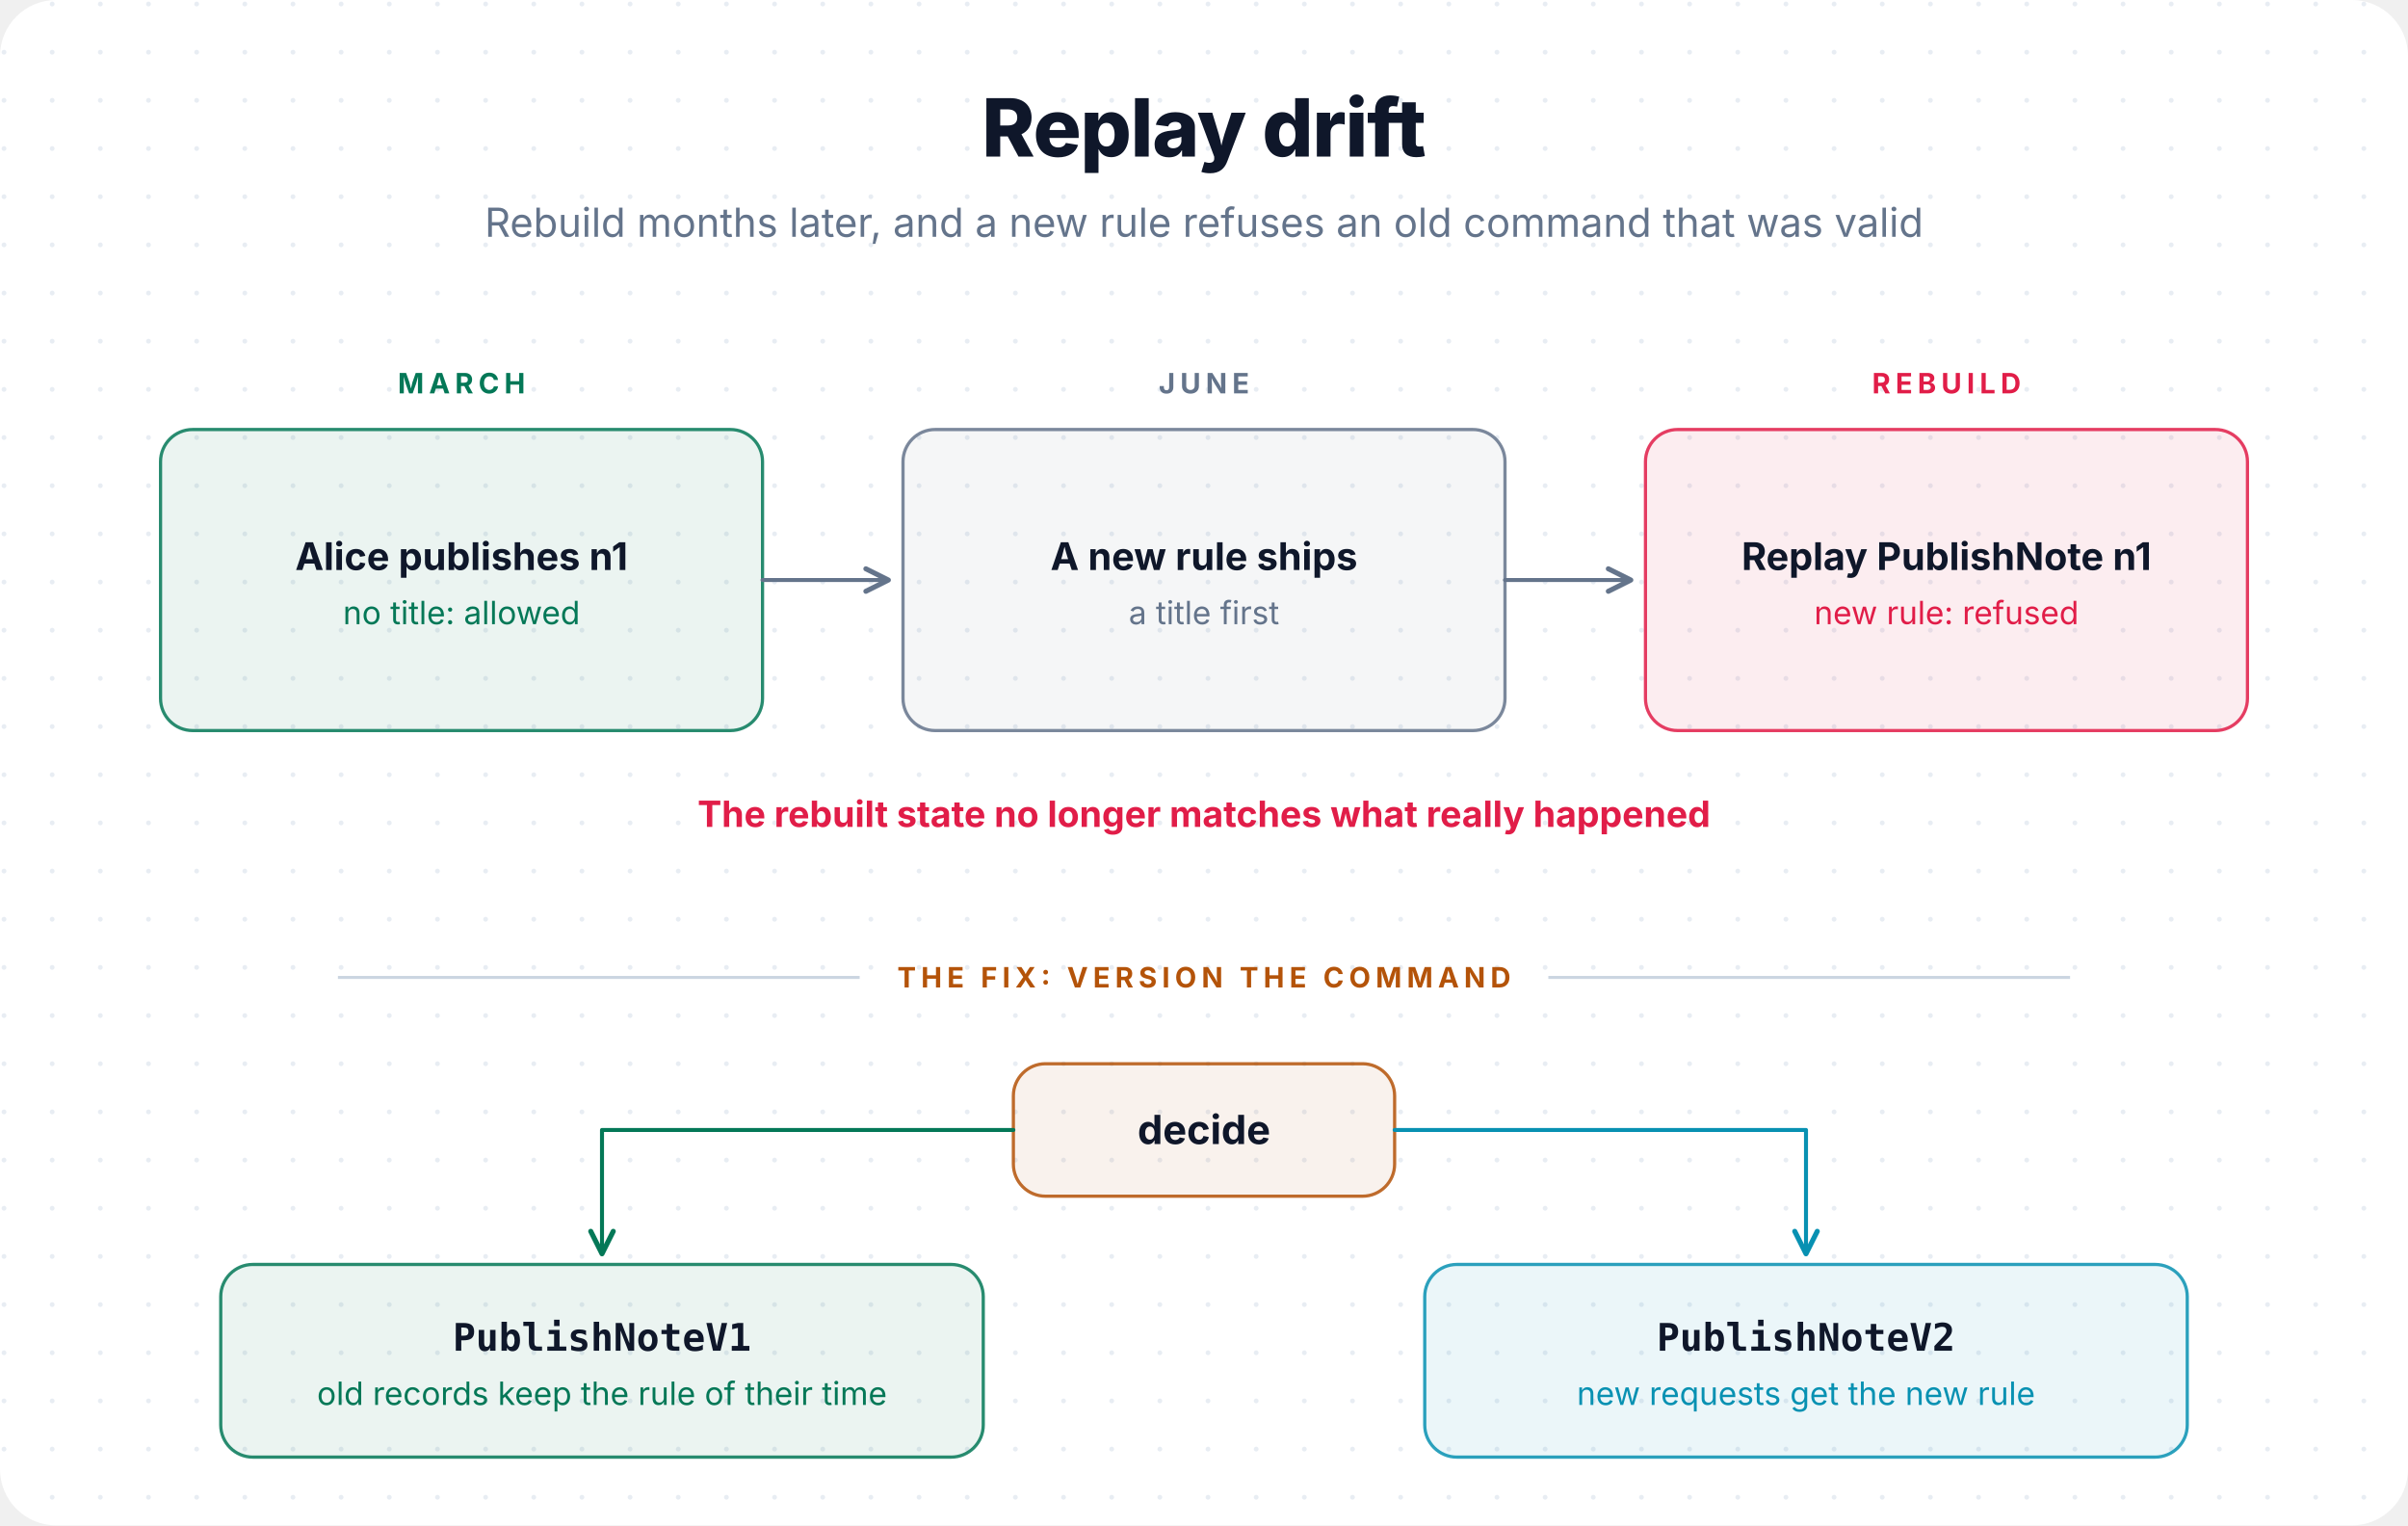
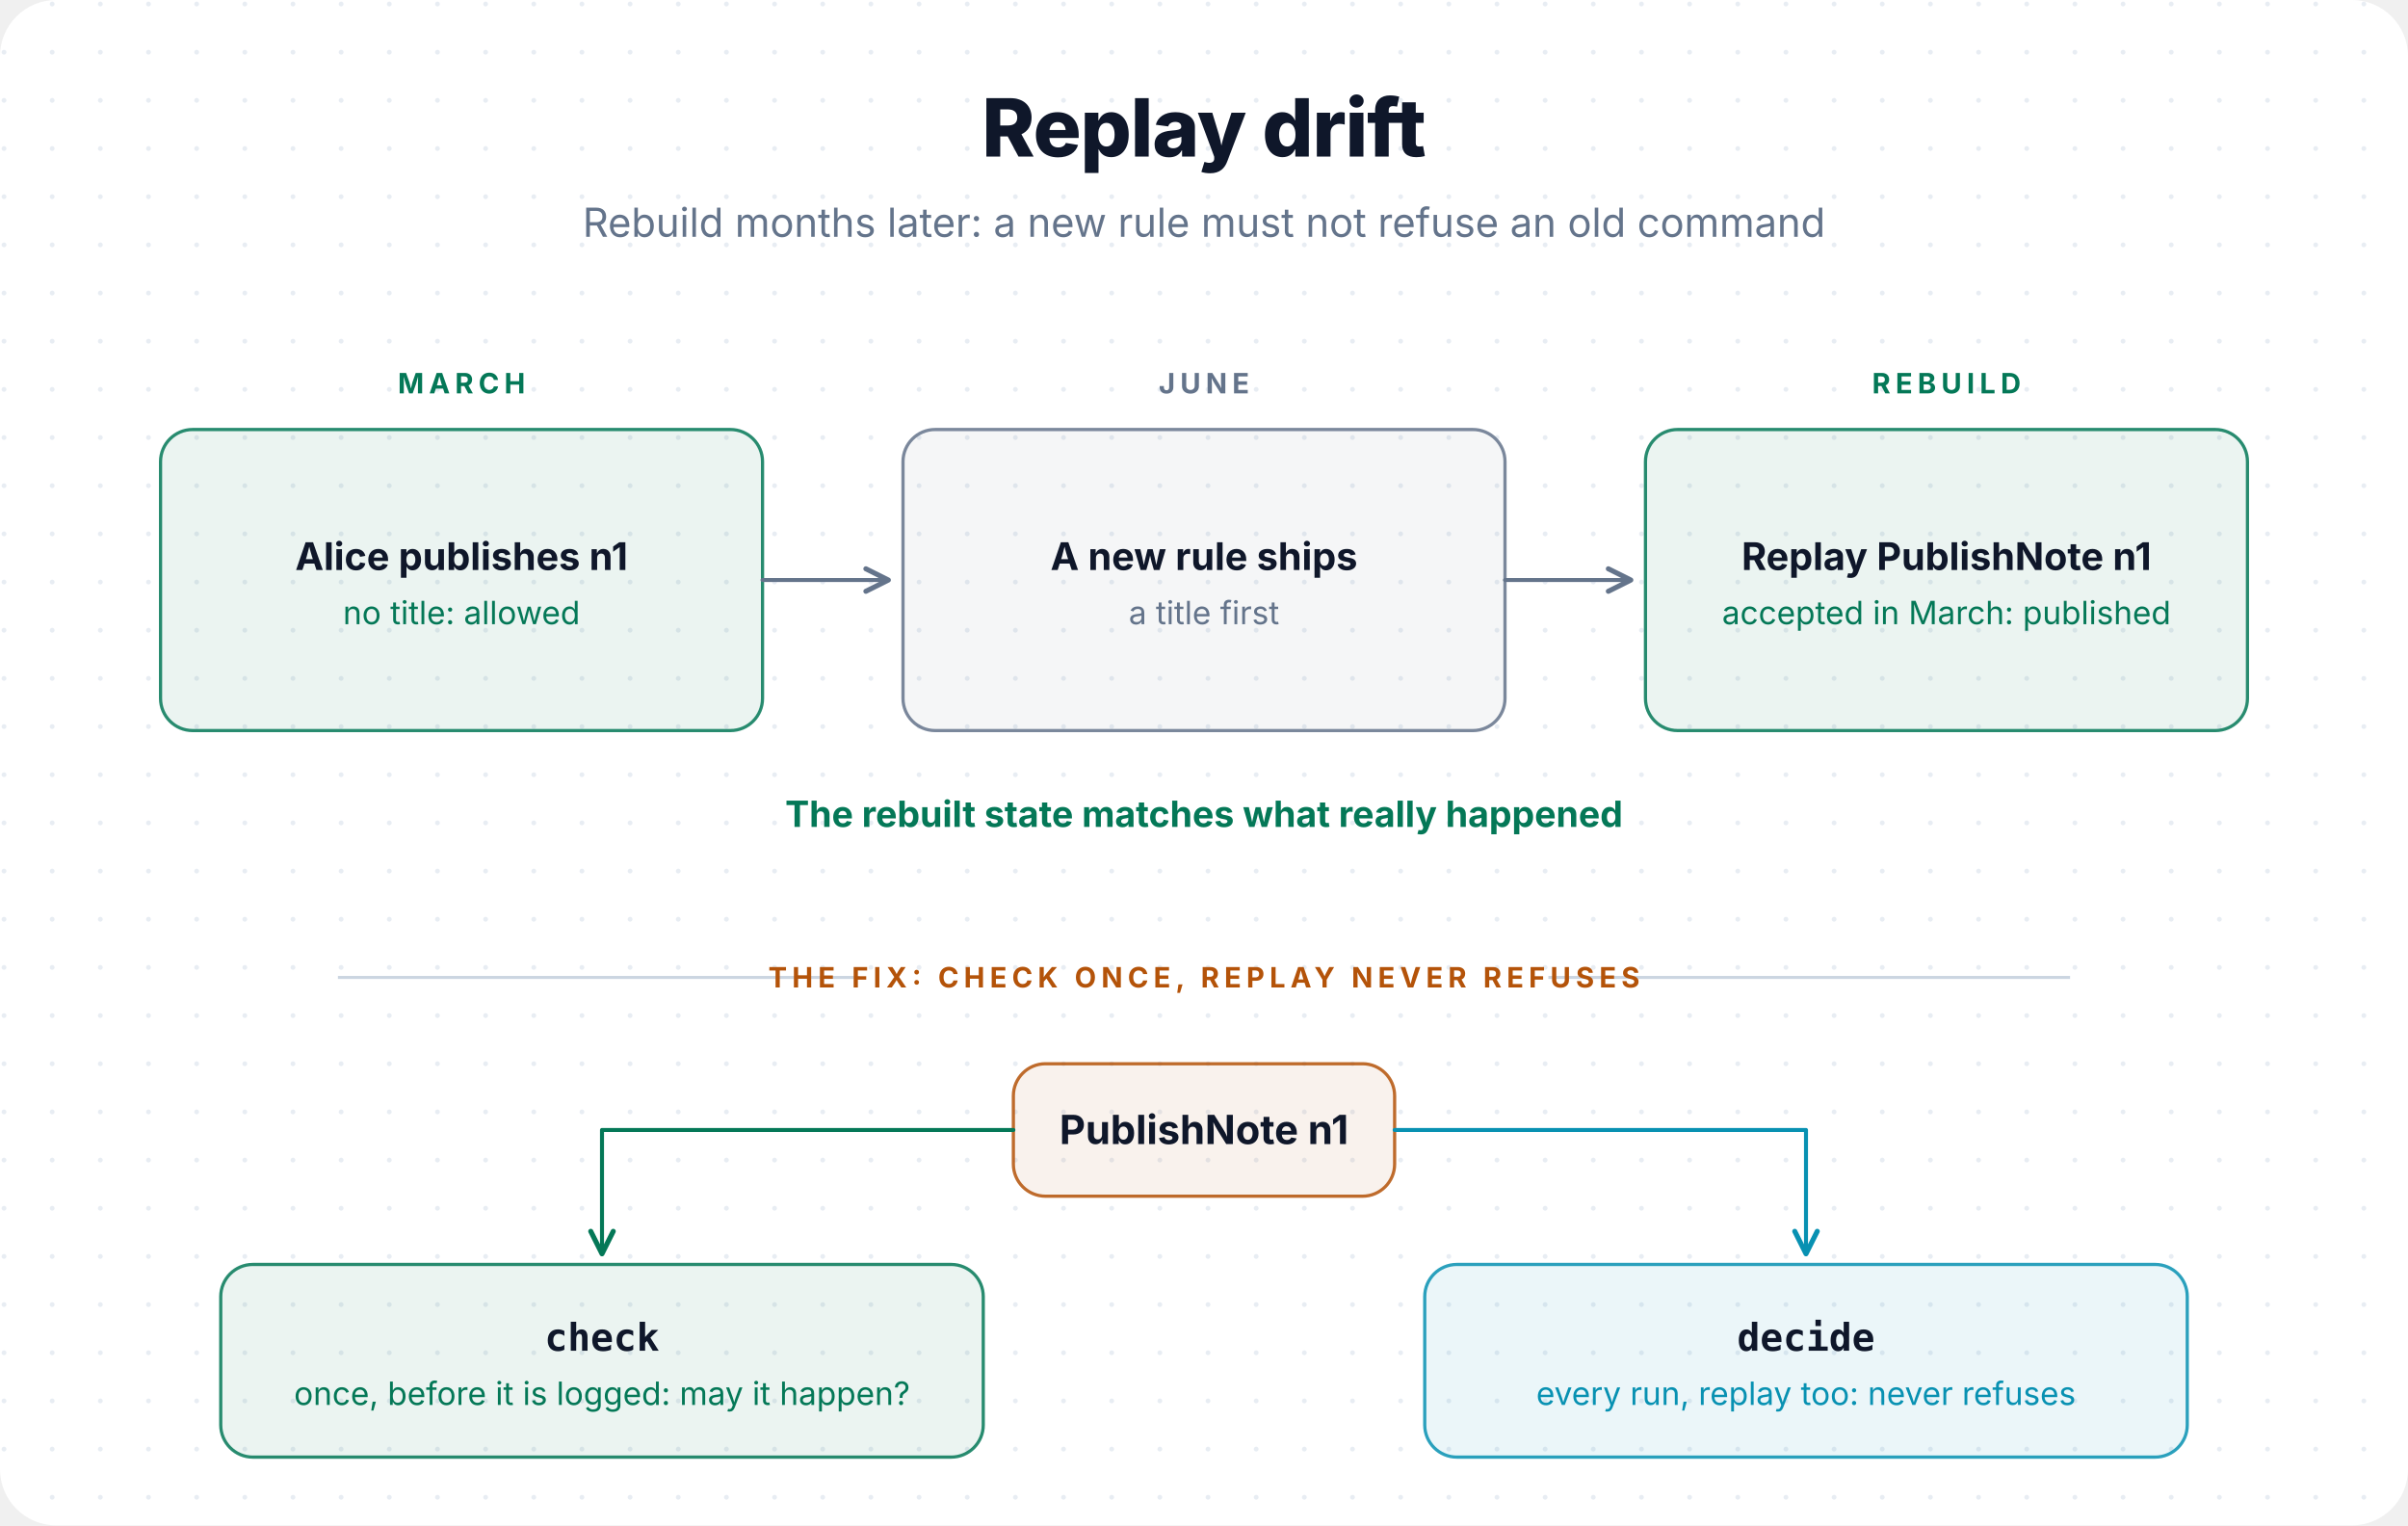
<svg xmlns="http://www.w3.org/2000/svg" viewBox="0 0 1200 760" width="1200" height="760" font-family="Inter, -apple-system, BlinkMacSystemFont, 'Segoe UI', Helvetica, Arial, sans-serif">
  <defs>
    <pattern id="dots" width="24" height="24" patternUnits="userSpaceOnUse">
      <circle cx="2" cy="2" r="1.2" fill="#e8edf3" />
    </pattern>
    <marker id="m" viewBox="0 0 10 10" refX="8.5" refY="5" markerWidth="7" markerHeight="7" orient="auto-start-reverse">
      <path d="M1,1 L9,5 L1,9" fill="none" stroke="#64748b" stroke-width="1.8" stroke-linecap="round" stroke-linejoin="round" />
    </marker>
    <marker id="c" viewBox="0 0 10 10" refX="8.5" refY="5" markerWidth="7" markerHeight="7" orient="auto-start-reverse">
      <path d="M1,1 L9,5 L1,9" fill="none" stroke="#0891b2" stroke-width="1.8" stroke-linecap="round" stroke-linejoin="round" />
    </marker>
    <marker id="v" viewBox="0 0 10 10" refX="8.5" refY="5" markerWidth="7" markerHeight="7" orient="auto-start-reverse">
      <path d="M1,1 L9,5 L1,9" fill="none" stroke="#7c3aed" stroke-width="1.8" stroke-linecap="round" stroke-linejoin="round" />
    </marker>
    <marker id="a" viewBox="0 0 10 10" refX="8.5" refY="5" markerWidth="7" markerHeight="7" orient="auto-start-reverse">
      <path d="M1,1 L9,5 L1,9" fill="none" stroke="#b45309" stroke-width="1.8" stroke-linecap="round" stroke-linejoin="round" />
    </marker>
    <marker id="g" viewBox="0 0 10 10" refX="8.5" refY="5" markerWidth="7" markerHeight="7" orient="auto-start-reverse">
      <path d="M1,1 L9,5 L1,9" fill="none" stroke="#047857" stroke-width="1.8" stroke-linecap="round" stroke-linejoin="round" />
    </marker>
    <marker id="r" viewBox="0 0 10 10" refX="8.5" refY="5" markerWidth="7" markerHeight="7" orient="auto-start-reverse">
      <path d="M1,1 L9,5 L1,9" fill="none" stroke="#e11d48" stroke-width="1.8" stroke-linecap="round" stroke-linejoin="round" />
    </marker>
  </defs>
  <rect width="1200" height="760" rx="28" fill="#ffffff" />
  <rect width="1200" height="760" rx="28" fill="url(#dots)" />
  <text x="600" y="78" text-anchor="middle" font-size="40" font-weight="800" fill="#0f172a" letter-spacing="-0.5">Replay drift</text>
-   <text x="600" y="118" text-anchor="middle" font-size="20" fill="#64748b">Rebuild months later, and a new rule refuses an old command that was valid</text>
+   <text x="600" y="118" text-anchor="middle" font-size="20" fill="#64748b">Rebuild months later: a new rule must not refuse an old command</text>
  <text x="230" y="196" text-anchor="middle" font-size="14" font-weight="700" fill="#047857" letter-spacing="2.5">MARCH</text>
  <text x="600" y="196" text-anchor="middle" font-size="14" font-weight="700" fill="#64748b" letter-spacing="2.5">JUNE</text>
-   <text x="970" y="196" text-anchor="middle" font-size="14" font-weight="700" fill="#e11d48" letter-spacing="2.5">REBUILD</text>
+   <text x="970" y="196" text-anchor="middle" font-size="14" font-weight="700" fill="#047857" letter-spacing="2.5">REBUILD</text>
  <rect x="80.0" y="214" width="300" height="150" rx="16" fill="#04785714" stroke="#047857" stroke-opacity="0.85" stroke-width="1.6" />
  <text x="230" y="284.0" text-anchor="middle" font-size="19" font-weight="700" fill="#0f172a">Alice publishes n1</text>
  <text x="230" y="311.0" text-anchor="middle" font-size="16" fill="#047857">no title: allowed</text>
  <rect x="450.0" y="214" width="300" height="150" rx="16" fill="#64748b10" stroke="#64748b" stroke-opacity="0.85" stroke-width="1.6" />
  <text x="600" y="284.0" text-anchor="middle" font-size="19" font-weight="700" fill="#0f172a">A new rule ships</text>
  <text x="600" y="311.0" text-anchor="middle" font-size="16" fill="#64748b">a title first</text>
-   <rect x="820.0" y="214" width="300" height="150" rx="16" fill="#e11d4814" stroke="#e11d48" stroke-opacity="0.85" stroke-width="1.6" />
+   <rect x="820.0" y="214" width="300" height="150" rx="16" fill="#04785714" stroke="#047857" stroke-opacity="0.85" stroke-width="1.6" />
  <text x="970" y="284.0" text-anchor="middle" font-size="19" font-weight="700" fill="#0f172a">Replay PublishNote n1</text>
-   <text x="970" y="311.0" text-anchor="middle" font-size="16" fill="#e11d48">new rule: refused</text>
+   <text x="970" y="311.0" text-anchor="middle" font-size="16" fill="#047857">accepted in March: published</text>
  <path d="M380.0 289 L442.0 289" fill="none" stroke="#64748b" stroke-width="2" stroke-linecap="round" stroke-linejoin="round" marker-end="url(#m)" />
  <path d="M750.0 289 L812.0 289" fill="none" stroke="#64748b" stroke-width="2" stroke-linecap="round" stroke-linejoin="round" marker-end="url(#m)" />
-   <text x="600" y="412" text-anchor="middle" font-size="18" font-weight="700" fill="#e11d48">The rebuilt state no longer matches what really happened</text>
+   <text x="600" y="412" text-anchor="middle" font-size="18" font-weight="700" fill="#047857">The rebuilt state matches what really happened</text>
  <line x1="428.4" y1="487" x2="168.4" y2="487" stroke="#cbd5e1" stroke-width="1.5" />
  <line x1="771.6" y1="487" x2="1031.6" y2="487" stroke="#cbd5e1" stroke-width="1.5" />
-   <text x="600" y="492" text-anchor="middle" font-size="14" font-weight="700" fill="#b45309" letter-spacing="2.5">THE FIX: VERSION THE COMMAND</text>
+   <text x="600" y="492" text-anchor="middle" font-size="14" font-weight="700" fill="#b45309" letter-spacing="2.5">THE FIX: CHECK ONCE, REPLAY NEVER REFUSES</text>
  <rect x="505.0" y="530" width="190" height="66" rx="16" fill="#b4530912" stroke="#b45309" stroke-opacity="0.85" stroke-width="1.6" />
-   <text x="600" y="570.0" text-anchor="middle" font-size="20" font-weight="700" fill="#0f172a">decide</text>
+   <text x="600" y="570.0" text-anchor="middle" font-size="20" font-weight="700" fill="#0f172a">PublishNote n1</text>
  <rect x="110.0" y="630" width="380" height="96" rx="16" fill="#04785714" stroke="#047857" stroke-opacity="0.85" stroke-width="1.6" />
-   <text x="300" y="673.0" text-anchor="middle" font-size="19" font-weight="700" fill="#0f172a" font-family="'JetBrains Mono', Menlo, Consolas, monospace">PublishNoteV1</text>
-   <text x="300" y="700.0" text-anchor="middle" font-size="16" fill="#047857">old records keep the rule of their time</text>
+   <text x="300" y="673.0" text-anchor="middle" font-size="19" font-weight="700" fill="#0f172a" font-family="'JetBrains Mono', Menlo, Consolas, monospace">check</text>
+   <text x="300" y="700.0" text-anchor="middle" font-size="16" fill="#047857">once, before it is logged: may it happen?</text>
  <rect x="710.0" y="630" width="380" height="96" rx="16" fill="#0891b214" stroke="#0891b2" stroke-opacity="0.85" stroke-width="1.6" />
-   <text x="900" y="673.0" text-anchor="middle" font-size="19" font-weight="700" fill="#0f172a" font-family="'JetBrains Mono', Menlo, Consolas, monospace">PublishNoteV2</text>
-   <text x="900" y="700.0" text-anchor="middle" font-size="16" fill="#0891b2">new requests get the new rule</text>
+   <text x="900" y="673.0" text-anchor="middle" font-size="19" font-weight="700" fill="#0f172a" font-family="'JetBrains Mono', Menlo, Consolas, monospace">decide</text>
+   <text x="900" y="700.0" text-anchor="middle" font-size="16" fill="#0891b2">every run, replay too: never refuses</text>
  <path d="M505 563 L300 563 L300 624" fill="none" stroke="#047857" stroke-width="2" stroke-linecap="round" stroke-linejoin="round" marker-end="url(#g)" />
  <path d="M695 563 L900 563 L900 624" fill="none" stroke="#0891b2" stroke-width="2" stroke-linecap="round" stroke-linejoin="round" marker-end="url(#c)" />
</svg>
